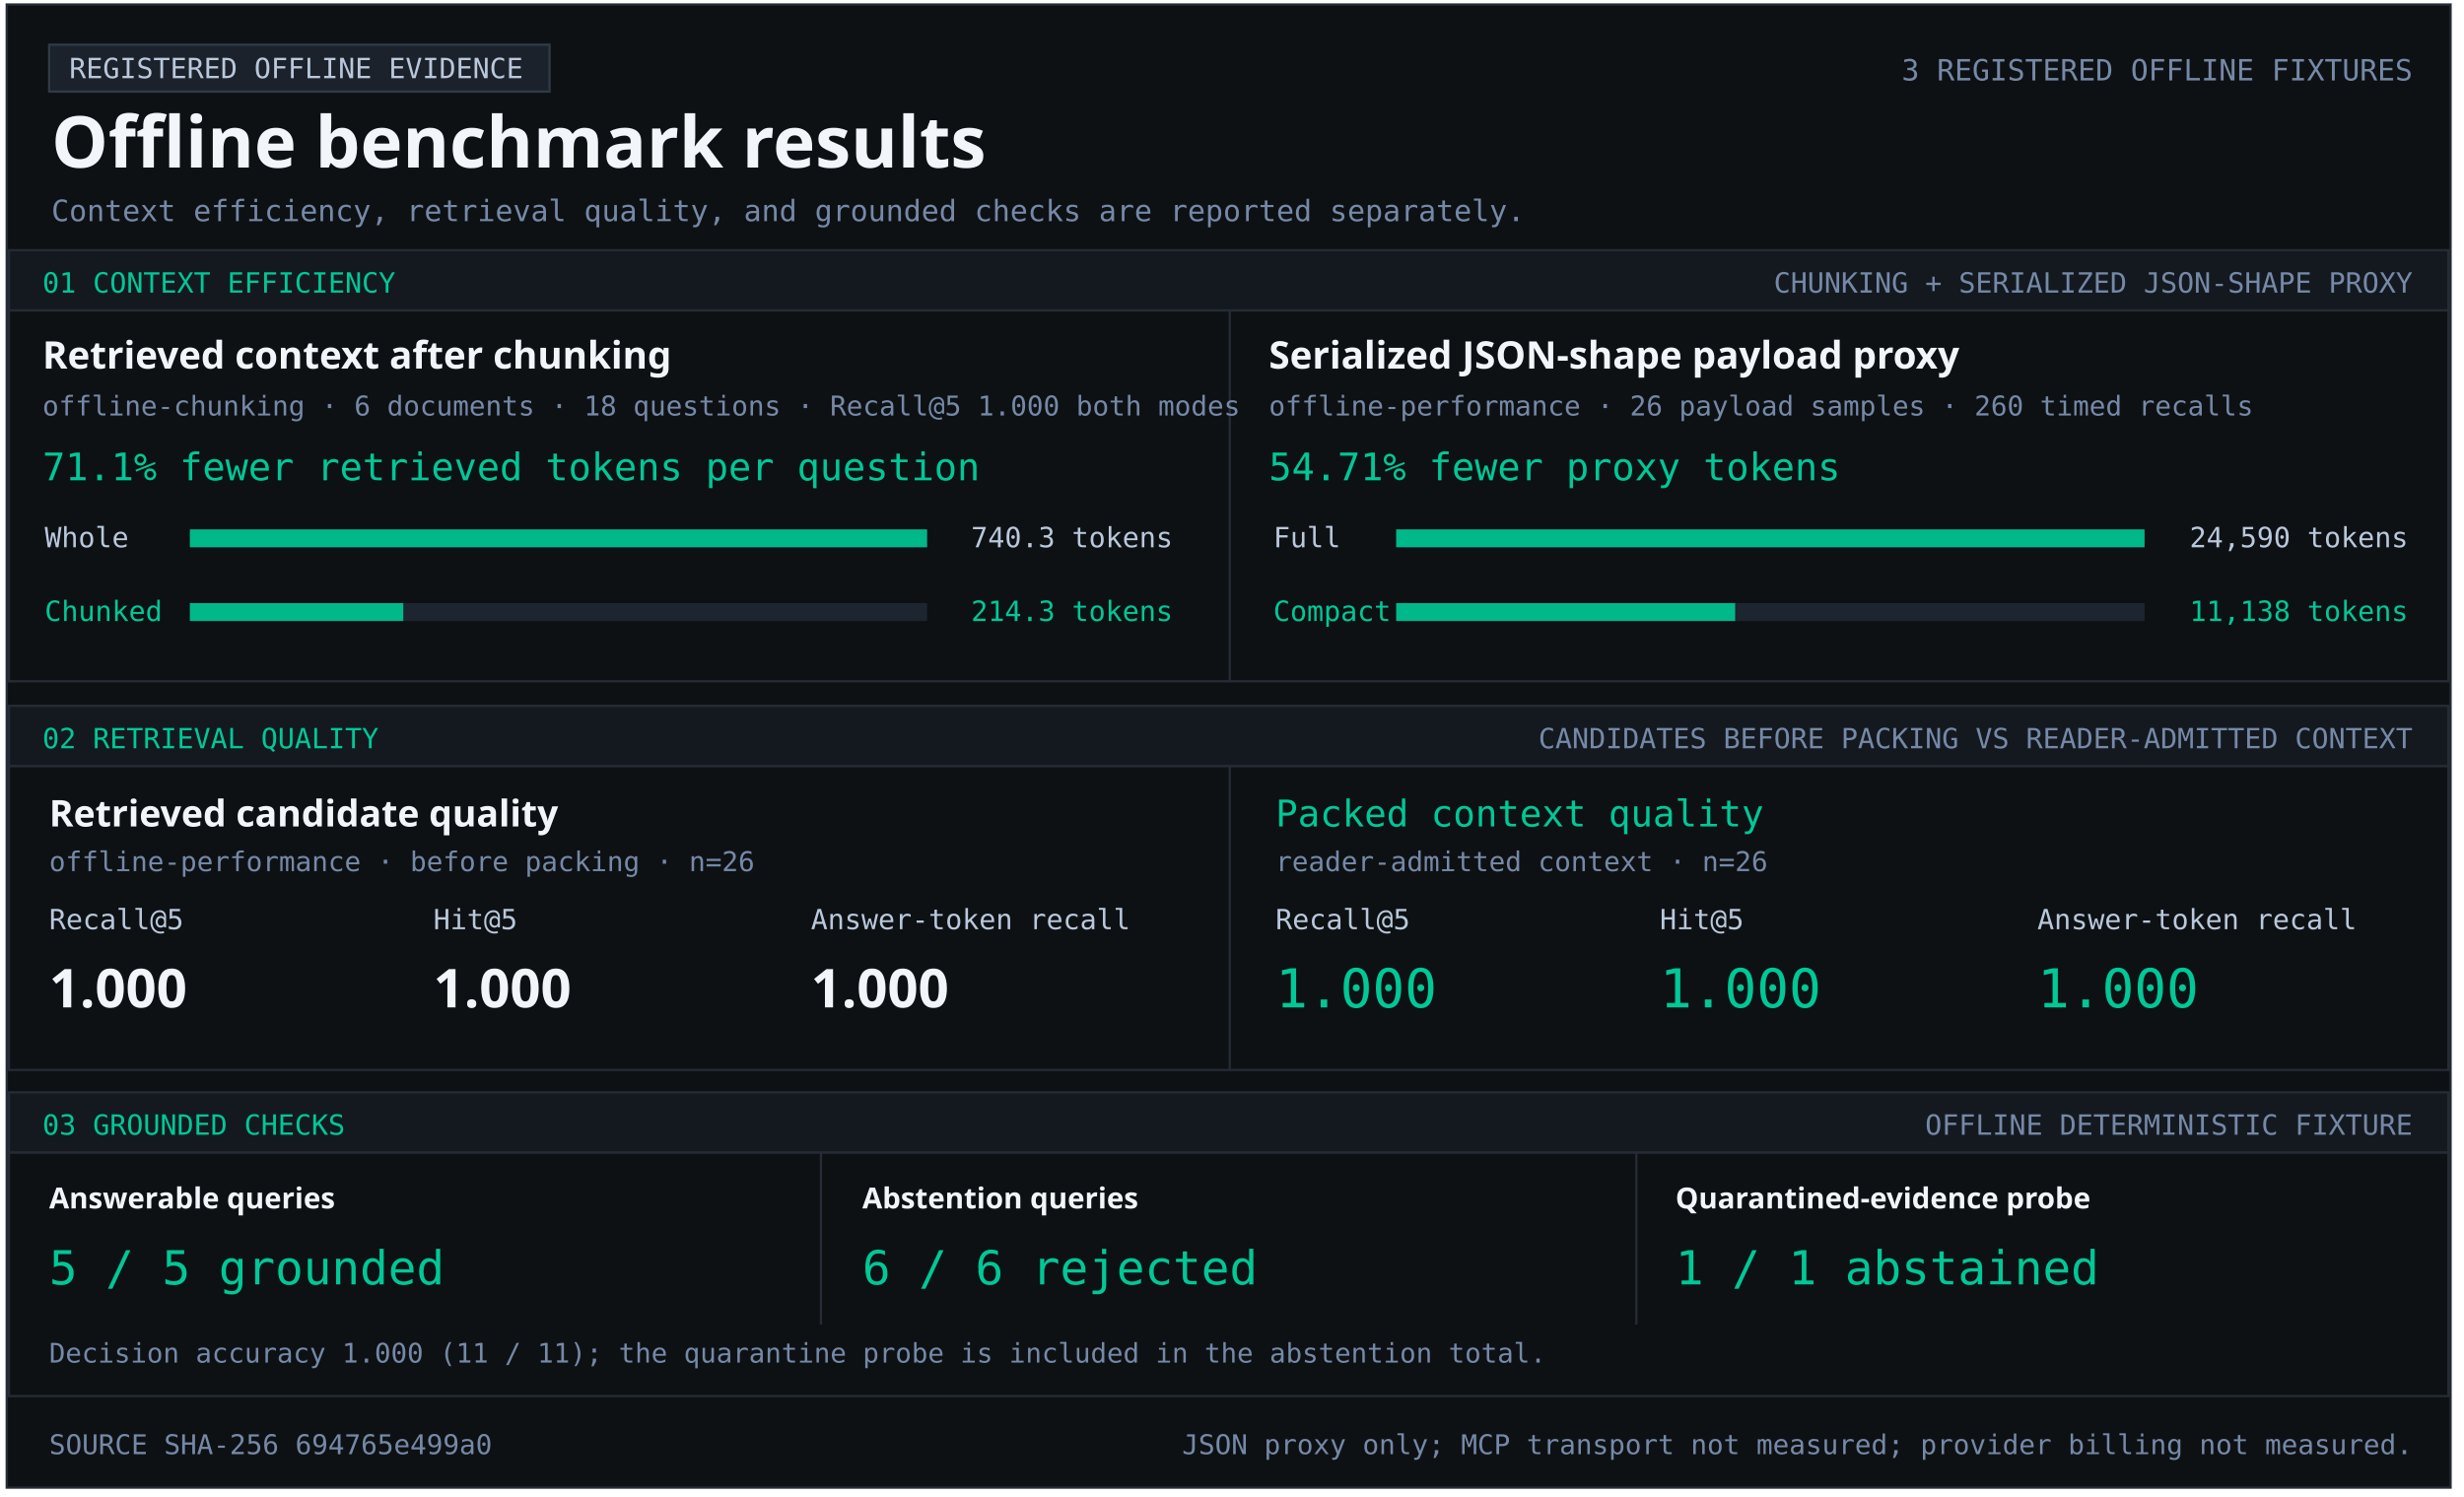
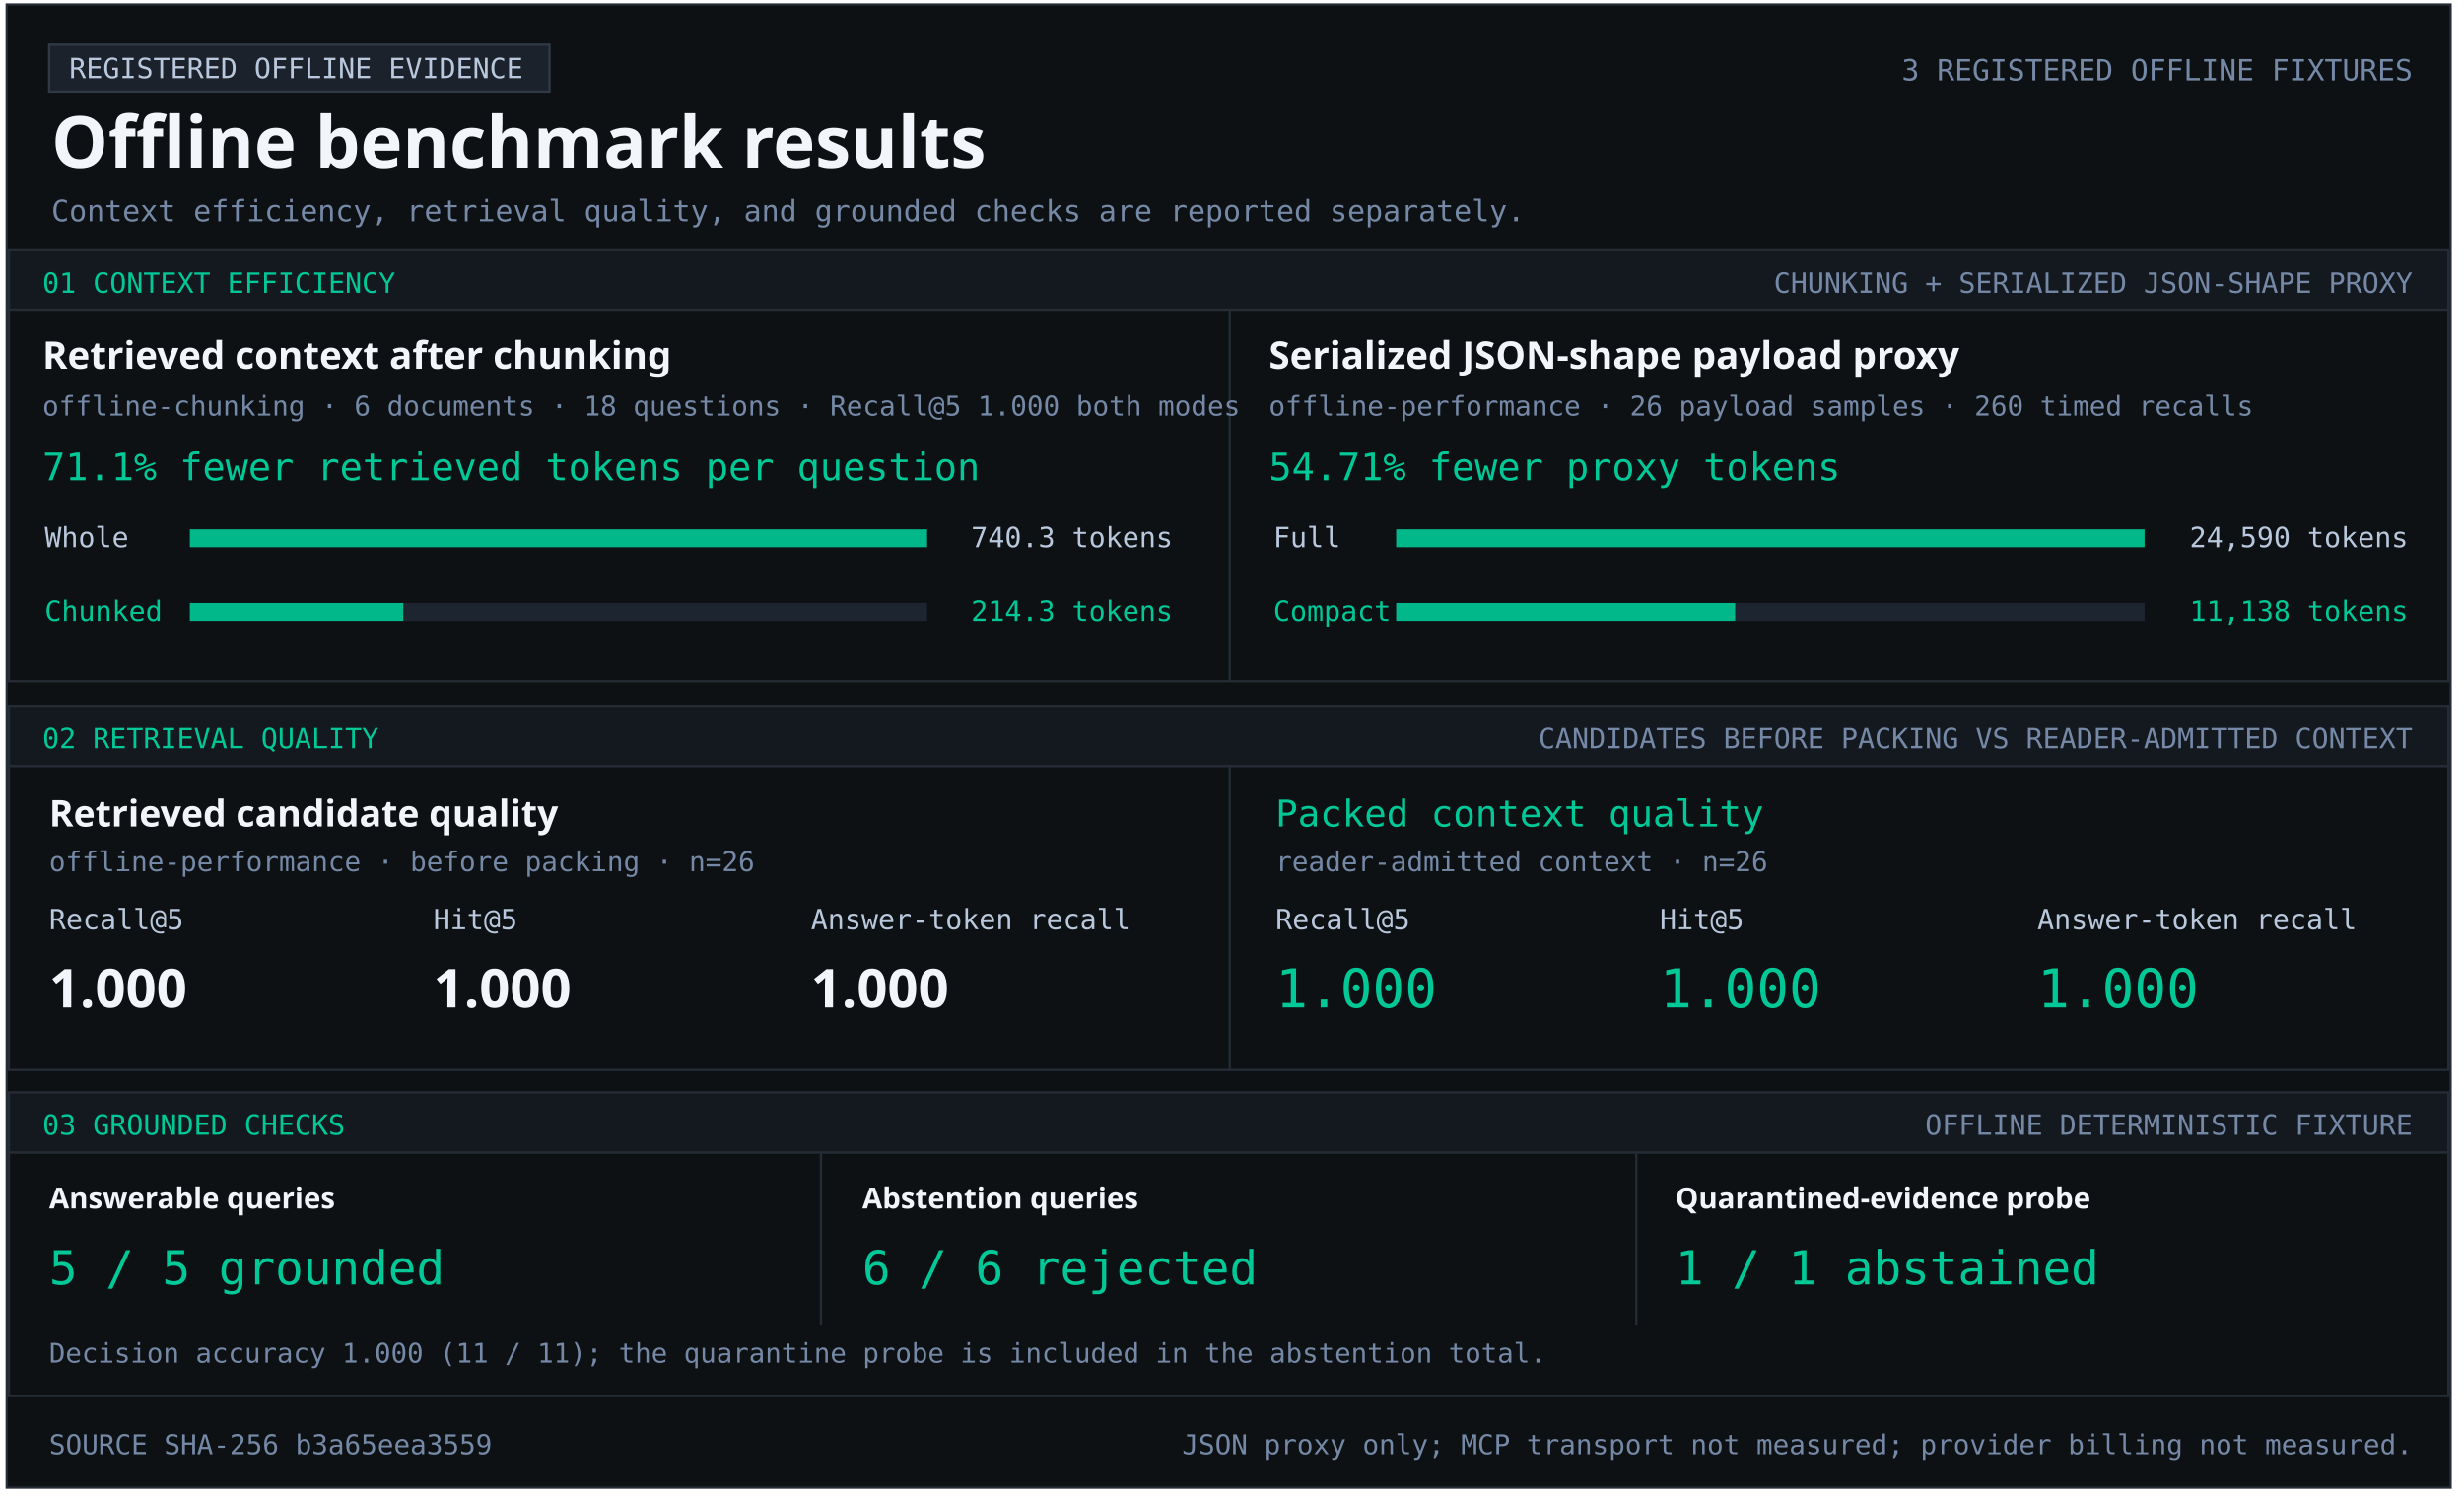
<svg xmlns="http://www.w3.org/2000/svg" width="1103" height="670" viewBox="0 0 1103 670" role="img" aria-labelledby="title desc">
  <style>text{font-family:Consolas,monospace;fill:#b9c8dc} .heading{font-family:Segoe UI,sans-serif;font-weight:700;fill:#f2f5f9} .green{fill:#00c896}.muted{fill:#7589a7}</style>
  <rect x="3" y="2" width="1094" height="664" fill="#0e1114" stroke="#252c36" />
  <rect x="22" y="20" width="224" height="21" fill="#1c222b" stroke="#303a47" />
  <text x="31" y="35" font-size="12.5" text-anchor="start">REGISTERED OFFLINE EVIDENCE</text>
  <text x="23" y="75" font-size="32" class="heading" text-anchor="start">Offline benchmark results</text>
  <text x="1080" y="36" font-size="13.1" class="muted" text-anchor="end">3 REGISTERED OFFLINE FIXTURES</text>
  <text x="23" y="99" font-size="13.2" class="muted" text-anchor="start">Context efficiency, retrieval quality, and grounded checks are reported separately.</text>
  <rect x="4" y="112" width="1092" height="27" fill="#141920" stroke="#252c36" />
  <text x="19" y="131" font-size="12.5" class="green" text-anchor="start">01  CONTEXT EFFICIENCY</text>
  <text x="1080" y="131" font-size="12.5" class="muted" text-anchor="end">CHUNKING + SERIALIZED JSON-SHAPE PROXY</text>
  <rect x="4" y="139" width="1092" height="166" fill="#0e1114" stroke="#252c36" />
  <rect x="550" y="139" width="1" height="166" fill="#252c36" />
  <text x="19" y="165" font-size="17" class="heading" text-anchor="start">Retrieved context after chunking</text>
  <text x="19" y="186" font-size="12.2" class="muted" text-anchor="start">offline-chunking · 6 documents · 18 questions · Recall@5 1.000 both modes</text>
  <text x="19" y="215" font-size="17" class="green" text-anchor="start">71.1% fewer retrieved tokens per question</text>
  <text x="20" y="245" font-size="12.5" text-anchor="start">Whole</text>
  <rect x="85" y="237" width="330" height="8" fill="#1d2530" />
  <rect x="85" y="237" width="330.00" height="8" fill="#00b889" />
  <text x="525" y="245" font-size="12.5" text-anchor="end">740.3 tokens</text>
  <text x="20" y="278" font-size="12.5" class="green" text-anchor="start">Chunked</text>
  <rect x="85" y="270" width="330" height="8" fill="#1d2530" />
  <rect x="85" y="270" width="95.53" height="8" fill="#00b889" />
  <text x="525" y="278" font-size="12.5" class="green" text-anchor="end">214.3 tokens</text>
  <text x="568" y="165" font-size="17" class="heading" text-anchor="start">Serialized JSON-shape payload proxy</text>
  <text x="568" y="186" font-size="12.2" class="muted" text-anchor="start">offline-performance · 26 payload samples · 260 timed recalls</text>
  <text x="568" y="215" font-size="17" class="green" text-anchor="start">54.71% fewer proxy tokens</text>
  <text x="570" y="245" font-size="12.5" text-anchor="start">Full</text>
  <rect x="625" y="237" width="335" height="8" fill="#1d2530" />
  <rect x="625" y="237" width="335.00" height="8" fill="#00b889" />
  <text x="1078" y="245" font-size="12.5" text-anchor="end">24,590 tokens</text>
  <text x="570" y="278" font-size="12.5" class="green" text-anchor="start">Compact</text>
  <rect x="625" y="270" width="335" height="8" fill="#1d2530" />
  <rect x="625" y="270" width="151.74" height="8" fill="#00b889" />
  <text x="1078" y="278" font-size="12.5" class="green" text-anchor="end">11,138 tokens</text>
  <rect x="4" y="316" width="1092" height="27" fill="#141920" stroke="#252c36" />
  <text x="19" y="335" font-size="12.5" class="green" text-anchor="start">02  RETRIEVAL QUALITY</text>
  <text x="1080" y="335" font-size="12.5" class="muted" text-anchor="end">CANDIDATES BEFORE PACKING VS READER-ADMITTED CONTEXT</text>
  <rect x="4" y="343" width="1092" height="136" fill="#0e1114" stroke="#252c36" />
  <rect x="550" y="343" width="1" height="136" fill="#252c36" />
  <text x="22" y="370" font-size="16.5" class="heading" text-anchor="start">Retrieved candidate quality</text>
  <text x="22" y="390" font-size="12.2" class="muted" text-anchor="start">offline-performance · before packing · n=26</text>
  <text x="22" y="416" font-size="12.5" text-anchor="start">Recall@5</text>
  <text x="194" y="416" font-size="12.5" text-anchor="start">Hit@5</text>
  <text x="363" y="416" font-size="12.5" text-anchor="start">Answer-token recall</text>
  <text x="22" y="451" font-size="24" class="heading" text-anchor="start">1.000</text>
  <text x="194" y="451" font-size="24" class="heading" text-anchor="start">1.000</text>
  <text x="363" y="451" font-size="24" class="heading" text-anchor="start">1.000</text>
  <text x="571" y="370" font-size="16.5" class="green" text-anchor="start">Packed context quality</text>
  <text x="571" y="390" font-size="12.2" class="muted" text-anchor="start">reader-admitted context · n=26</text>
  <text x="571" y="416" font-size="12.5" text-anchor="start">Recall@5</text>
  <text x="743" y="416" font-size="12.5" text-anchor="start">Hit@5</text>
  <text x="912" y="416" font-size="12.5" text-anchor="start">Answer-token recall</text>
  <text x="571" y="451" font-size="24" class="green" text-anchor="start">1.000</text>
  <text x="743" y="451" font-size="24" class="green" text-anchor="start">1.000</text>
  <text x="912" y="451" font-size="24" class="green" text-anchor="start">1.000</text>
  <rect x="4" y="489" width="1092" height="27" fill="#141920" stroke="#252c36" />
  <text x="19" y="508" font-size="12.5" class="green" text-anchor="start">03  GROUNDED CHECKS</text>
  <text x="1080" y="508" font-size="12.5" class="muted" text-anchor="end">OFFLINE DETERMINISTIC FIXTURE</text>
  <rect x="4" y="516" width="1092" height="109" fill="#0e1114" stroke="#252c36" />
  <rect x="367" y="516" width="1" height="77" fill="#252c36" />
  <rect x="732" y="516" width="1" height="77" fill="#252c36" />
  <text x="22" y="541" font-size="13" class="heading" text-anchor="start">Answerable queries</text>
  <text x="22" y="575" font-size="21" class="green" text-anchor="start">5 / 5 grounded</text>
  <text x="386" y="541" font-size="13" class="heading" text-anchor="start">Abstention queries</text>
  <text x="386" y="575" font-size="21" class="green" text-anchor="start">6 / 6 rejected</text>
  <text x="750" y="541" font-size="13" class="heading" text-anchor="start">Quarantined-evidence probe</text>
  <text x="750" y="575" font-size="21" class="green" text-anchor="start">1 / 1 abstained</text>
  <text x="22" y="610" font-size="12.1" class="muted" text-anchor="start">Decision accuracy 1.000 (11 / 11); the quarantine probe is included in the abstention total.</text>
-   <text x="22" y="651" font-size="12.2" class="muted" text-anchor="start">SOURCE SHA-256  694765e499a0</text>
+   <text x="22" y="651" font-size="12.2" class="muted" text-anchor="start">SOURCE SHA-256  b3a65eea3559</text>
  <text x="1080" y="651" font-size="12.2" class="muted" text-anchor="end">JSON proxy only; MCP transport not measured; provider billing not measured.</text>
</svg>
